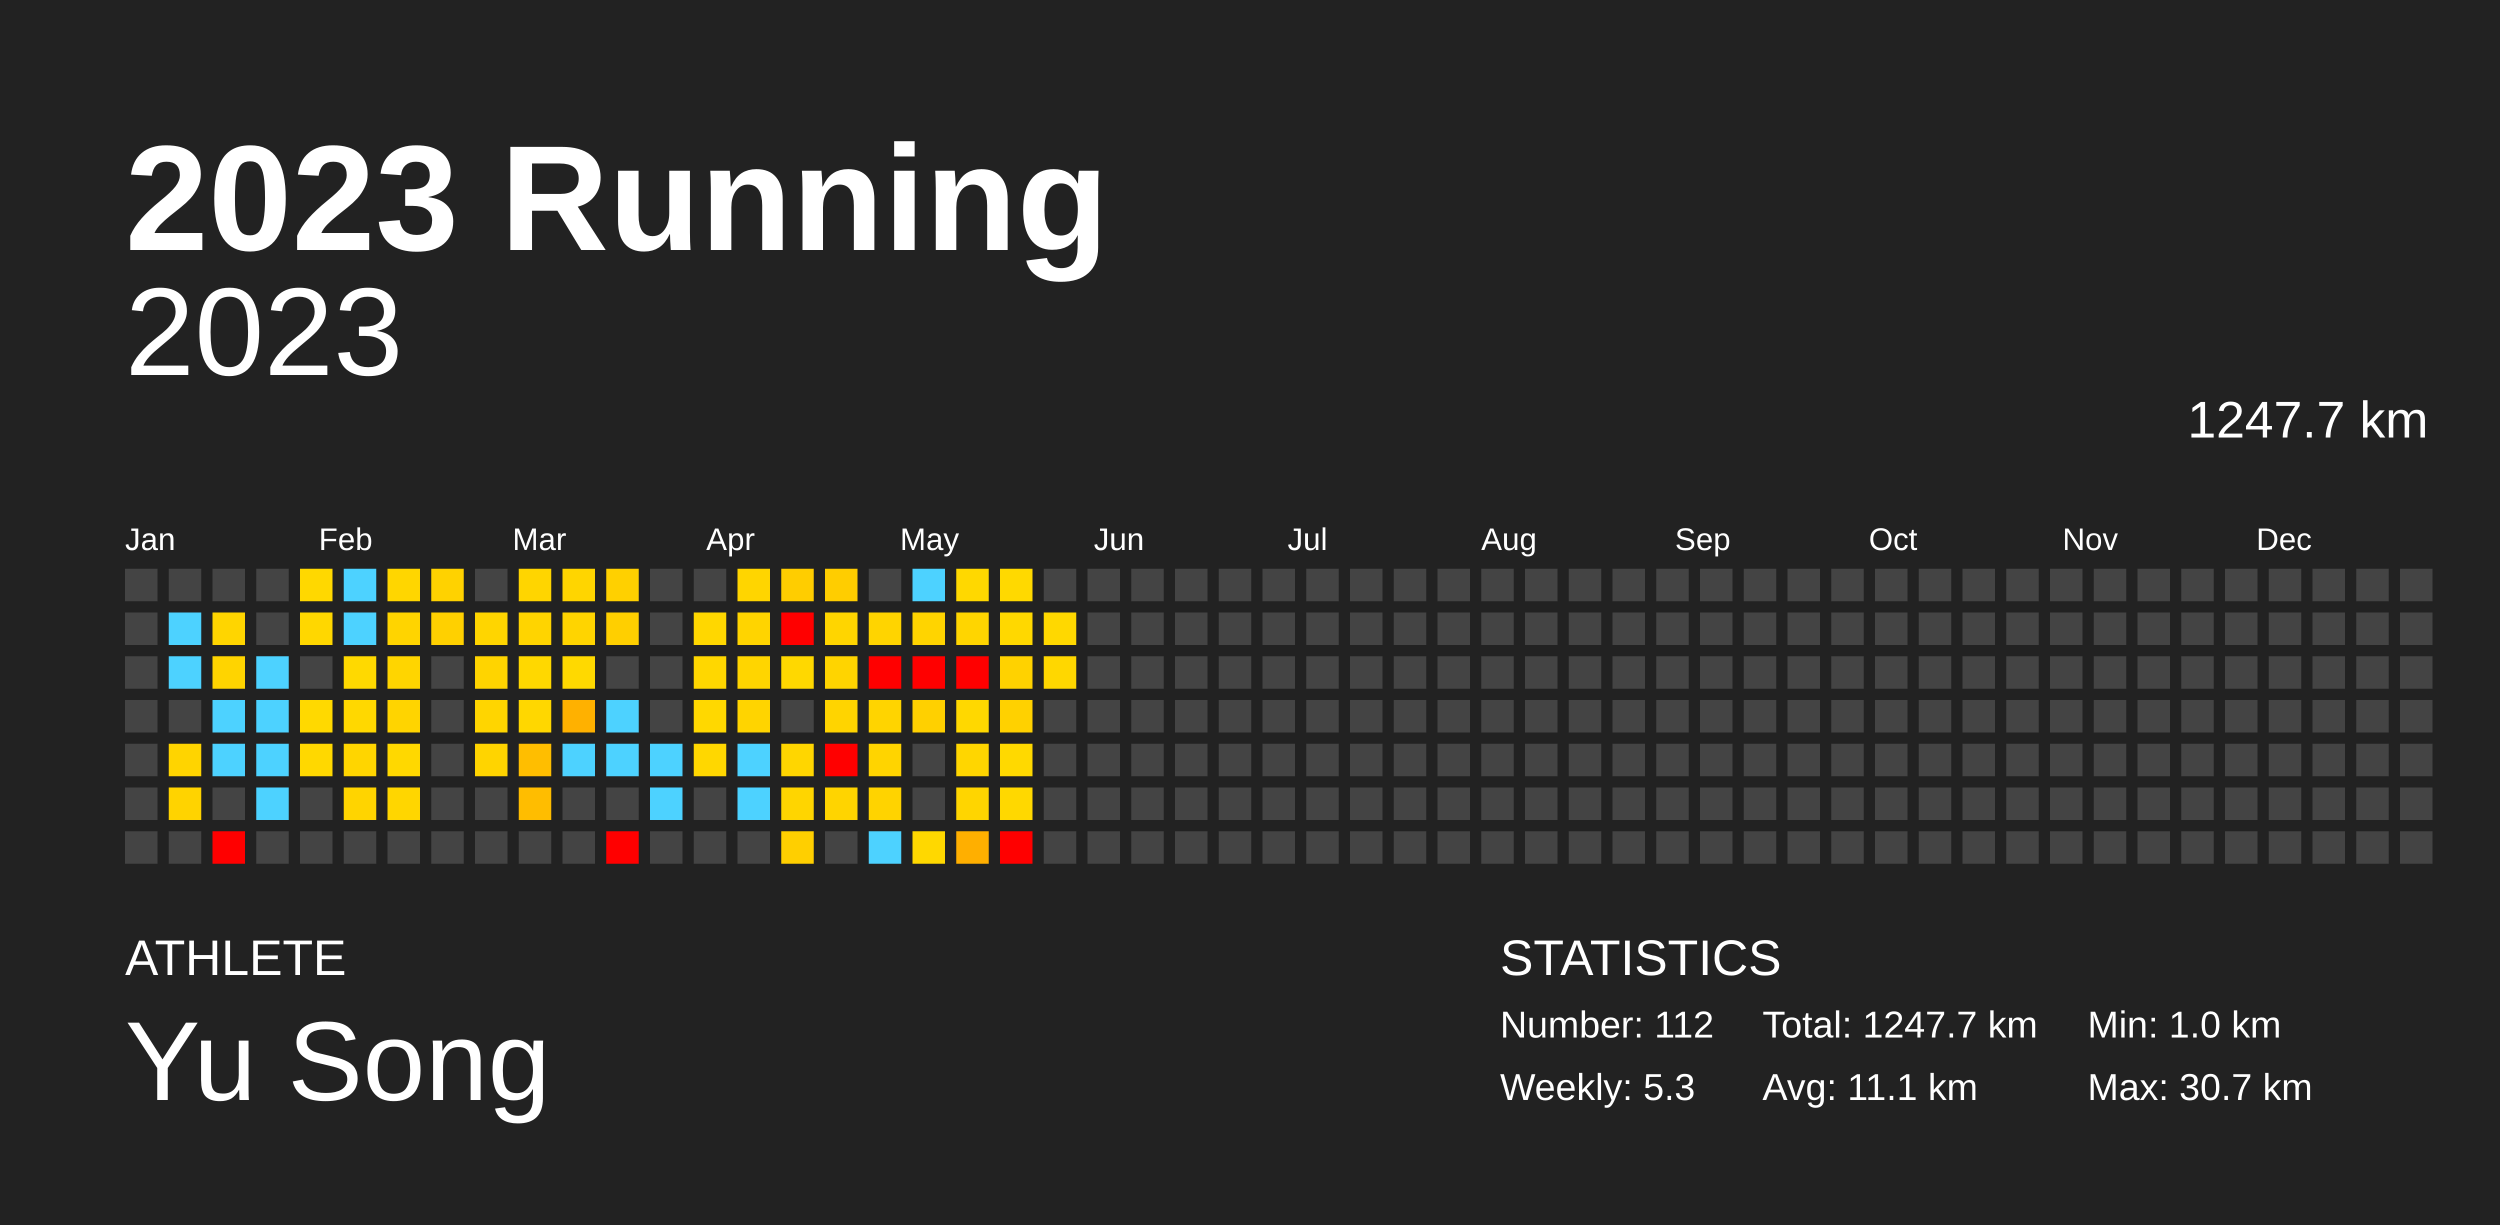
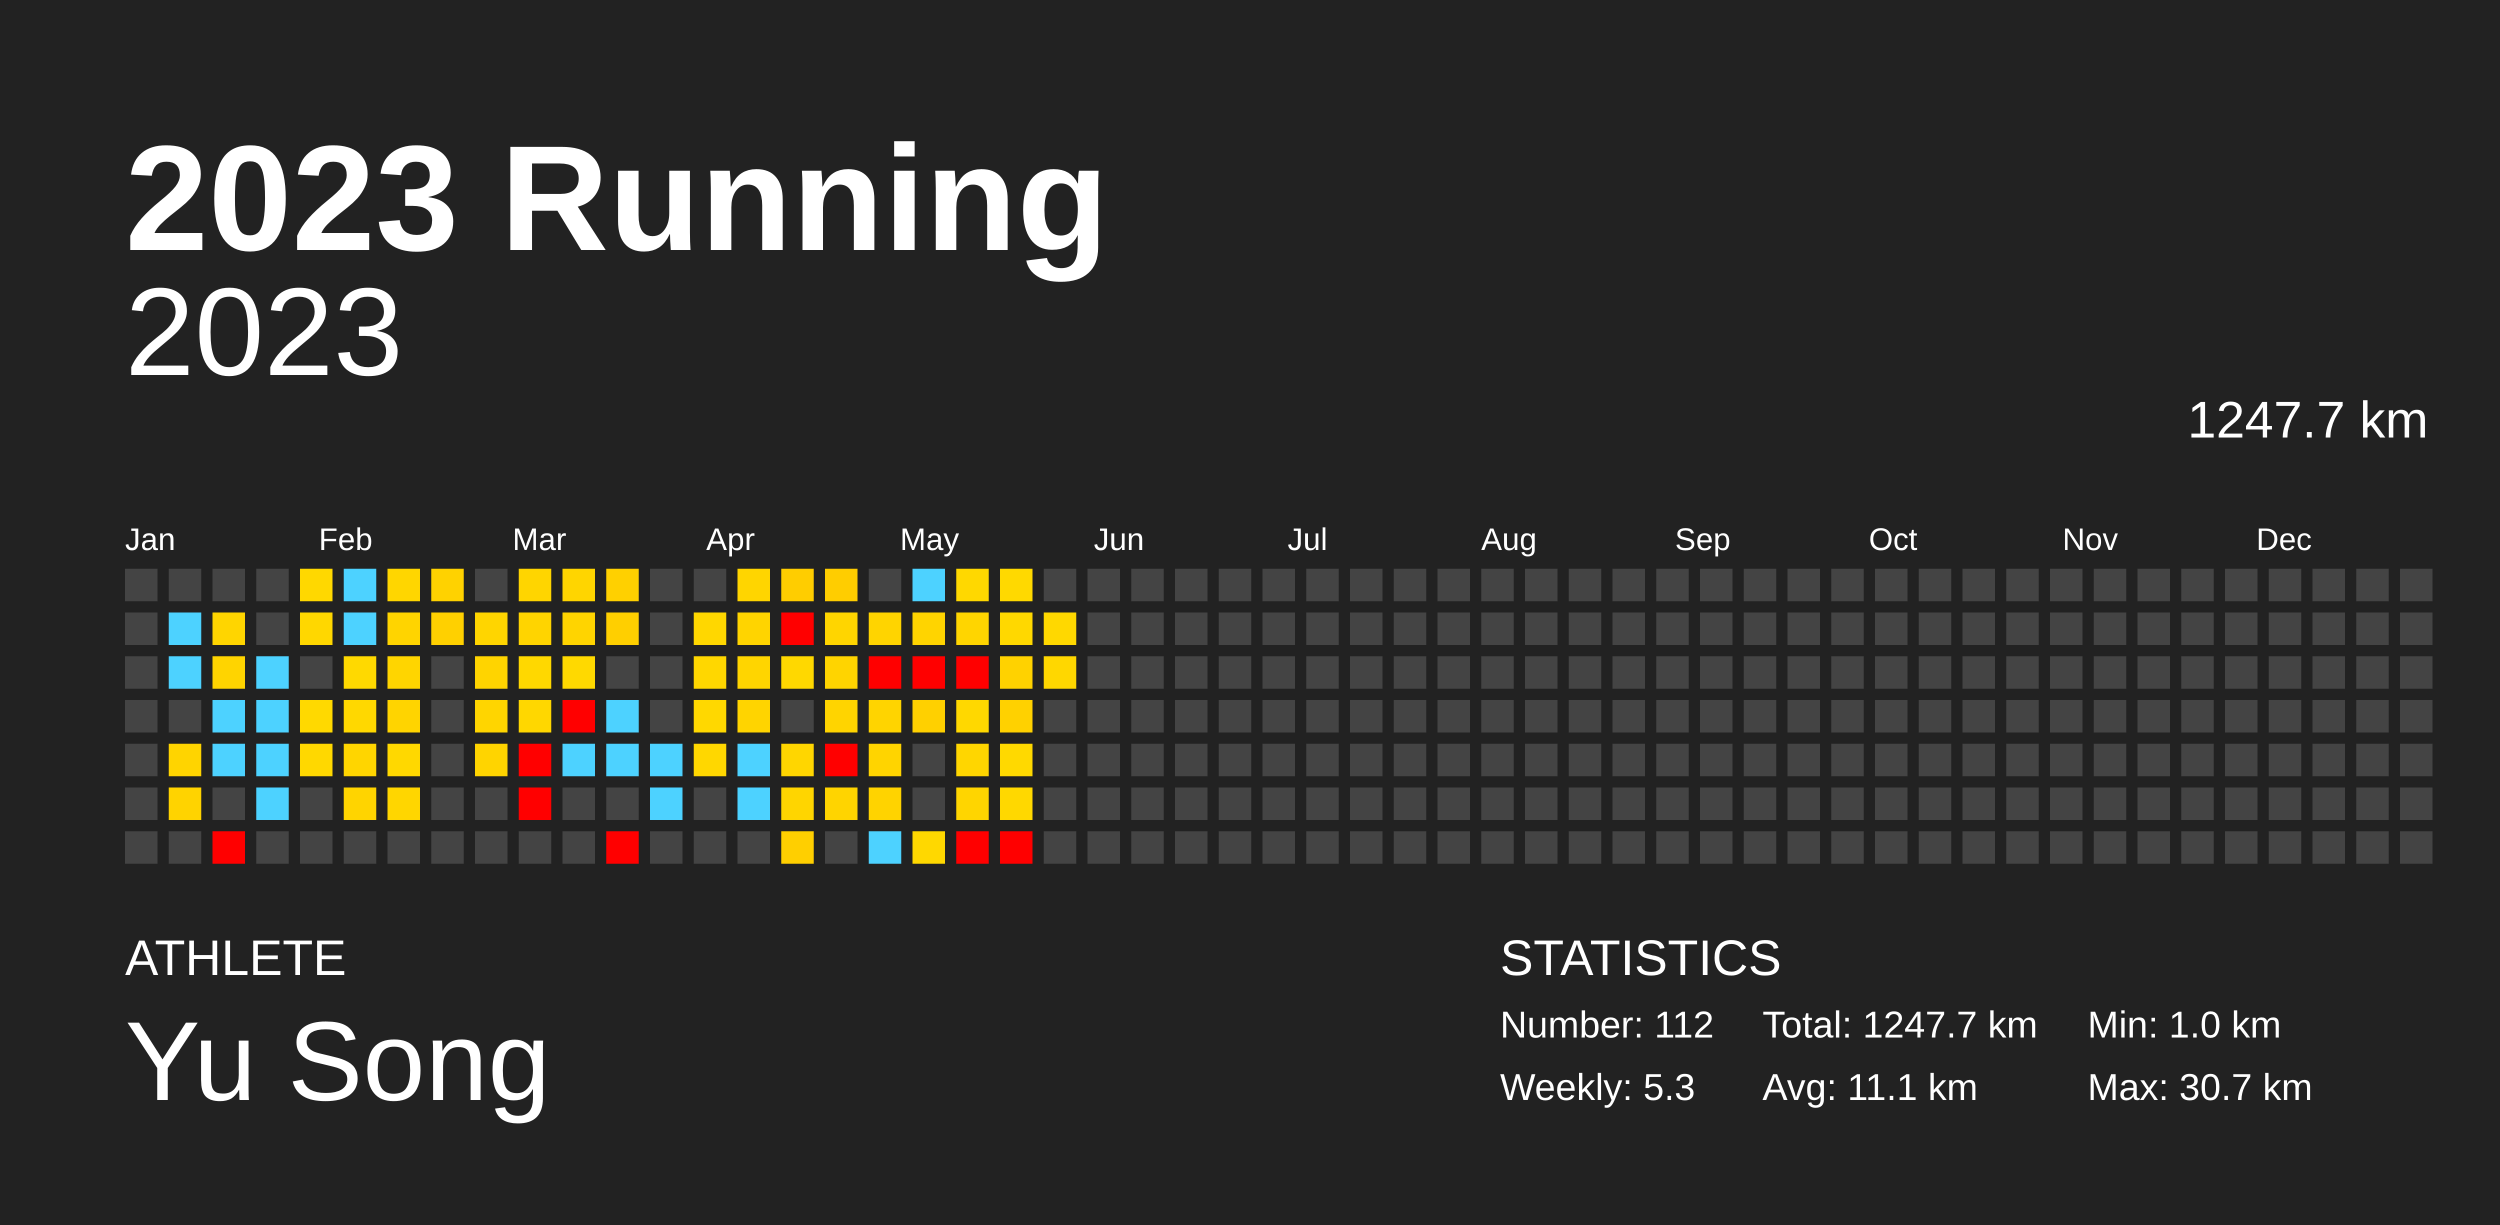
<svg xmlns="http://www.w3.org/2000/svg" baseProfile="full" height="98mm" version="1.1" viewBox="0,0,200,98" width="200mm">
  <defs />
  <rect fill="#222222" height="98" width="200" x="0" y="0" />
  <text fill="#FFFFFF" style="font-size:12px; font-family:Arial; font-weight:bold;" x="10" y="20">2023 Running</text>
  <text fill="#FFFFFF" style="font-size:4px; font-family:Arial" x="10" y="78">ATHLETE</text>
  <text fill="#FFFFFF" style="font-size:9px; font-family:Arial" x="10" y="88">Yu Song</text>
  <text fill="#FFFFFF" style="font-size:4px; font-family:Arial" x="120" y="78">STATISTICS</text>
  <text fill="#FFFFFF" style="font-size:3px; font-family:Arial" x="120" y="83">Number: 112</text>
  <text fill="#FFFFFF" style="font-size:3px; font-family:Arial" x="120" y="88">Weekly: 5.3</text>
  <text fill="#FFFFFF" style="font-size:3px; font-family:Arial" x="141" y="83">Total: 1247.7 km</text>
  <text fill="#FFFFFF" style="font-size:3px; font-family:Arial" x="141" y="88">Avg: 11.1 km</text>
  <text fill="#FFFFFF" style="font-size:3px; font-family:Arial" x="167" y="83">Min: 1.0 km</text>
  <text fill="#FFFFFF" style="font-size:3px; font-family:Arial" x="167" y="88">Max: 30.7 km</text>
  <text alignment-baseline="hanging" fill="#FFFFFF" style="font-size:10.0px; font-family:Arial;" x="10" y="30">2023</text>
  <text alignment-baseline="hanging" fill="#FFFFFF" style="font-size:4.125px; font-family:Arial;" x="175" y="35">1247.7 km</text>
  <text fill="#FFFFFF" style="font-size:2.5px; font-family:Arial" x="10.0" y="44">Jan</text>
  <text fill="#FFFFFF" style="font-size:2.5px; font-family:Arial" x="25.5" y="44">Feb</text>
  <text fill="#FFFFFF" style="font-size:2.5px; font-family:Arial" x="41.0" y="44">Mar</text>
  <text fill="#FFFFFF" style="font-size:2.5px; font-family:Arial" x="56.5" y="44">Apr</text>
  <text fill="#FFFFFF" style="font-size:2.5px; font-family:Arial" x="72.0" y="44">May</text>
  <text fill="#FFFFFF" style="font-size:2.5px; font-family:Arial" x="87.5" y="44">Jun</text>
  <text fill="#FFFFFF" style="font-size:2.5px; font-family:Arial" x="103.0" y="44">Jul</text>
  <text fill="#FFFFFF" style="font-size:2.5px; font-family:Arial" x="118.5" y="44">Aug</text>
  <text fill="#FFFFFF" style="font-size:2.5px; font-family:Arial" x="134.0" y="44">Sep</text>
  <text fill="#FFFFFF" style="font-size:2.5px; font-family:Arial" x="149.5" y="44">Oct</text>
  <text fill="#FFFFFF" style="font-size:2.5px; font-family:Arial" x="165.0" y="44">Nov</text>
  <text fill="#FFFFFF" style="font-size:2.5px; font-family:Arial" x="180.5" y="44">Dec</text>
  <rect fill="#444444" height="2.6" width="2.6" x="10.0" y="45.5" />
  <rect fill="#444444" height="2.6" width="2.6" x="10.0" y="49.0" />
  <rect fill="#444444" height="2.6" width="2.6" x="10.0" y="52.5" />
  <rect fill="#444444" height="2.6" width="2.6" x="10.0" y="56.0" />
  <rect fill="#444444" height="2.6" width="2.6" x="10.0" y="59.5" />
  <rect fill="#444444" height="2.6" width="2.6" x="10.0" y="63.0" />
  <rect fill="#444444" height="2.6" width="2.6" x="10.0" y="66.5" />
  <rect fill="#444444" height="2.6" width="2.6" x="13.5" y="45.5" />
  <rect fill="#4dd2ff" height="2.6" width="2.6" x="13.5" y="49.0" />
  <rect fill="#4dd2ff" height="2.6" width="2.6" x="13.5" y="52.5" />
  <rect fill="#444444" height="2.6" width="2.6" x="13.5" y="56.0" />
  <rect fill="#ffd400" height="2.6" width="2.6" x="13.5" y="59.5" />
  <rect fill="#ffd300" height="2.6" width="2.6" x="13.5" y="63.0" />
  <rect fill="#444444" height="2.6" width="2.6" x="13.5" y="66.5" />
  <rect fill="#444444" height="2.6" width="2.6" x="17.0" y="45.5" />
  <rect fill="#ffd500" height="2.6" width="2.6" x="17.0" y="49.0" />
  <rect fill="#ffd400" height="2.6" width="2.6" x="17.0" y="52.5" />
  <rect fill="#4dd2ff" height="2.6" width="2.6" x="17.0" y="56.0" />
  <rect fill="#4dd2ff" height="2.6" width="2.6" x="17.0" y="59.5" />
  <rect fill="#444444" height="2.6" width="2.6" x="17.0" y="63.0" />
  <rect fill="red" height="2.6" width="2.6" x="17.0" y="66.5" />
  <rect fill="#444444" height="2.6" width="2.6" x="20.5" y="45.5" />
  <rect fill="#444444" height="2.6" width="2.6" x="20.5" y="49.0" />
  <rect fill="#4dd2ff" height="2.6" width="2.6" x="20.5" y="52.5" />
  <rect fill="#4dd2ff" height="2.6" width="2.6" x="20.5" y="56.0" />
  <rect fill="#4dd2ff" height="2.6" width="2.6" x="20.5" y="59.5" />
  <rect fill="#4dd2ff" height="2.6" width="2.6" x="20.5" y="63.0" />
  <rect fill="#444444" height="2.6" width="2.6" x="20.5" y="66.5" />
  <rect fill="#ffd800" height="2.6" width="2.6" x="24.0" y="45.5" />
  <rect fill="#ffd700" height="2.6" width="2.6" x="24.0" y="49.0" />
  <rect fill="#444444" height="2.6" width="2.6" x="24.0" y="52.5" />
  <rect fill="#ffd900" height="2.6" width="2.6" x="24.0" y="56.0" />
  <rect fill="#ffd800" height="2.6" width="2.6" x="24.0" y="59.5" />
  <rect fill="#444444" height="2.6" width="2.6" x="24.0" y="63.0" />
  <rect fill="#444444" height="2.6" width="2.6" x="24.0" y="66.5" />
  <rect fill="#4dd2ff" height="2.6" width="2.6" x="27.5" y="45.5" />
  <rect fill="#4dd2ff" height="2.6" width="2.6" x="27.5" y="49.0" />
  <rect fill="#ffd900" height="2.6" width="2.6" x="27.5" y="52.5" />
  <rect fill="#ffd800" height="2.6" width="2.6" x="27.5" y="56.0" />
  <rect fill="#ffd500" height="2.6" width="2.6" x="27.5" y="59.5" />
  <rect fill="#ffd400" height="2.6" width="2.6" x="27.5" y="63.0" />
  <rect fill="#444444" height="2.6" width="2.6" x="27.5" y="66.5" />
  <rect fill="#ffd600" height="2.6" width="2.6" x="31.0" y="45.5" />
  <rect fill="#ffd400" height="2.6" width="2.6" x="31.0" y="49.0" />
  <rect fill="#ffd500" height="2.6" width="2.6" x="31.0" y="52.5" />
  <rect fill="#ffd400" height="2.6" width="2.6" x="31.0" y="56.0" />
  <rect fill="#ffd800" height="2.6" width="2.6" x="31.0" y="59.5" />
  <rect fill="#ffd600" height="2.6" width="2.6" x="31.0" y="63.0" />
  <rect fill="#444444" height="2.6" width="2.6" x="31.0" y="66.5" />
  <rect fill="#ffd200" height="2.6" width="2.6" x="34.5" y="45.5" />
  <rect fill="#ffd000" height="2.6" width="2.6" x="34.5" y="49.0" />
  <rect fill="#444444" height="2.6" width="2.6" x="34.5" y="52.5" />
  <rect fill="#444444" height="2.6" width="2.6" x="34.5" y="56.0" />
  <rect fill="#444444" height="2.6" width="2.6" x="34.5" y="59.5" />
  <rect fill="#444444" height="2.6" width="2.6" x="34.5" y="63.0" />
  <rect fill="#444444" height="2.6" width="2.6" x="34.5" y="66.5" />
  <rect fill="#444444" height="2.6" width="2.6" x="38.0" y="45.5" />
  <rect fill="#ffd500" height="2.6" width="2.6" x="38.0" y="49.0" />
  <rect fill="#ffd400" height="2.6" width="2.6" x="38.0" y="52.5" />
  <rect fill="#ffd500" height="2.6" width="2.6" x="38.0" y="56.0" />
  <rect fill="#ffd400" height="2.6" width="2.6" x="38.0" y="59.5" />
  <rect fill="#444444" height="2.6" width="2.6" x="38.0" y="63.0" />
  <rect fill="#444444" height="2.6" width="2.6" x="38.0" y="66.5" />
  <rect fill="#ffd500" height="2.6" width="2.6" x="41.5" y="45.5" />
  <rect fill="#ffd400" height="2.6" width="2.6" x="41.5" y="49.0" />
  <rect fill="#ffd800" height="2.6" width="2.6" x="41.5" y="52.5" />
  <rect fill="#ffd700" height="2.6" width="2.6" x="41.5" y="56.0" />
-   <rect fill="#ffbe00" height="2.6" width="2.6" x="41.5" y="59.5" />
-   <rect fill="#ffbd00" height="2.6" width="2.6" x="41.5" y="63.0" />
+   <rect fill="red" height="2.6" width="2.6" x="41.5" y="59.5" />
+   <rect fill="red" height="2.6" width="2.6" x="41.5" y="63.0" />
  <rect fill="#444444" height="2.6" width="2.6" x="41.5" y="66.5" />
  <rect fill="#ffd500" height="2.6" width="2.6" x="45.0" y="45.5" />
  <rect fill="#ffd400" height="2.6" width="2.6" x="45.0" y="49.0" />
  <rect fill="#ffd900" height="2.6" width="2.6" x="45.0" y="52.5" />
-   <rect fill="#ffb100" height="2.6" width="2.6" x="45.0" y="56.0" />
+   <rect fill="red" height="2.6" width="2.6" x="45.0" y="56.0" />
  <rect fill="#4dd2ff" height="2.6" width="2.6" x="45.0" y="59.5" />
  <rect fill="#444444" height="2.6" width="2.6" x="45.0" y="63.0" />
  <rect fill="#444444" height="2.6" width="2.6" x="45.0" y="66.5" />
  <rect fill="#ffd000" height="2.6" width="2.6" x="48.5" y="45.5" />
  <rect fill="#ffcf00" height="2.6" width="2.6" x="48.5" y="49.0" />
  <rect fill="#444444" height="2.6" width="2.6" x="48.5" y="52.5" />
  <rect fill="#4dd2ff" height="2.6" width="2.6" x="48.5" y="56.0" />
  <rect fill="#4dd2ff" height="2.6" width="2.6" x="48.5" y="59.5" />
  <rect fill="#444444" height="2.6" width="2.6" x="48.5" y="63.0" />
  <rect fill="red" height="2.6" width="2.6" x="48.5" y="66.5" />
  <rect fill="#444444" height="2.6" width="2.6" x="52.0" y="45.5" />
  <rect fill="#444444" height="2.6" width="2.6" x="52.0" y="49.0" />
  <rect fill="#444444" height="2.6" width="2.6" x="52.0" y="52.5" />
  <rect fill="#444444" height="2.6" width="2.6" x="52.0" y="56.0" />
  <rect fill="#4dd2ff" height="2.6" width="2.6" x="52.0" y="59.5" />
  <rect fill="#4dd2ff" height="2.6" width="2.6" x="52.0" y="63.0" />
  <rect fill="#444444" height="2.6" width="2.6" x="52.0" y="66.5" />
  <rect fill="#444444" height="2.6" width="2.6" x="55.5" y="45.5" />
  <rect fill="#ffd700" height="2.6" width="2.6" x="55.5" y="49.0" />
  <rect fill="#ffd700" height="2.6" width="2.6" x="55.5" y="52.5" />
  <rect fill="#ffd800" height="2.6" width="2.6" x="55.5" y="56.0" />
  <rect fill="#ffd700" height="2.6" width="2.6" x="55.5" y="59.5" />
  <rect fill="#444444" height="2.6" width="2.6" x="55.5" y="63.0" />
  <rect fill="#444444" height="2.6" width="2.6" x="55.5" y="66.5" />
  <rect fill="#ffd500" height="2.6" width="2.6" x="59.0" y="45.5" />
  <rect fill="#ffd400" height="2.6" width="2.6" x="59.0" y="49.0" />
  <rect fill="#ffd500" height="2.6" width="2.6" x="59.0" y="52.5" />
  <rect fill="#ffd400" height="2.6" width="2.6" x="59.0" y="56.0" />
  <rect fill="#4dd2ff" height="2.6" width="2.6" x="59.0" y="59.5" />
  <rect fill="#4dd2ff" height="2.6" width="2.6" x="59.0" y="63.0" />
  <rect fill="#444444" height="2.6" width="2.6" x="59.0" y="66.5" />
  <rect fill="#ffcd00" height="2.6" width="2.6" x="62.5" y="45.5" />
  <rect fill="red" height="2.6" width="2.6" x="62.5" y="49.0" />
  <rect fill="#ffd800" height="2.6" width="2.6" x="62.5" y="52.5" />
  <rect fill="#444444" height="2.6" width="2.6" x="62.5" y="56.0" />
  <rect fill="#ffd600" height="2.6" width="2.6" x="62.5" y="59.5" />
  <rect fill="#ffd500" height="2.6" width="2.6" x="62.5" y="63.0" />
  <rect fill="#ffcf00" height="2.6" width="2.6" x="62.5" y="66.5" />
  <rect fill="#ffcd00" height="2.6" width="2.6" x="66.0" y="45.5" />
  <rect fill="#ffd500" height="2.6" width="2.6" x="66.0" y="49.0" />
  <rect fill="#ffd400" height="2.6" width="2.6" x="66.0" y="52.5" />
  <rect fill="#ffd400" height="2.6" width="2.6" x="66.0" y="56.0" />
  <rect fill="red" height="2.6" width="2.6" x="66.0" y="59.5" />
  <rect fill="#ffd400" height="2.6" width="2.6" x="66.0" y="63.0" />
  <rect fill="#444444" height="2.6" width="2.6" x="66.0" y="66.5" />
  <rect fill="#444444" height="2.6" width="2.6" x="69.5" y="45.5" />
  <rect fill="#ffd400" height="2.6" width="2.6" x="69.5" y="49.0" />
  <rect fill="red" height="2.6" width="2.6" x="69.5" y="52.5" />
  <rect fill="#ffd400" height="2.6" width="2.6" x="69.5" y="56.0" />
  <rect fill="#ffd400" height="2.6" width="2.6" x="69.5" y="59.5" />
  <rect fill="#ffd300" height="2.6" width="2.6" x="69.5" y="63.0" />
  <rect fill="#4dd2ff" height="2.6" width="2.6" x="69.5" y="66.5" />
  <rect fill="#4dd2ff" height="2.6" width="2.6" x="73.0" y="45.5" />
  <rect fill="#ffd400" height="2.6" width="2.6" x="73.0" y="49.0" />
  <rect fill="red" height="2.6" width="2.6" x="73.0" y="52.5" />
  <rect fill="#ffd000" height="2.6" width="2.6" x="73.0" y="56.0" />
  <rect fill="#444444" height="2.6" width="2.6" x="73.0" y="59.5" />
  <rect fill="#444444" height="2.6" width="2.6" x="73.0" y="63.0" />
  <rect fill="#ffd800" height="2.6" width="2.6" x="73.0" y="66.5" />
  <rect fill="#ffd800" height="2.6" width="2.6" x="76.5" y="45.5" />
  <rect fill="#ffd500" height="2.6" width="2.6" x="76.5" y="49.0" />
  <rect fill="red" height="2.6" width="2.6" x="76.5" y="52.5" />
  <rect fill="#ffd800" height="2.6" width="2.6" x="76.5" y="56.0" />
  <rect fill="#ffd600" height="2.6" width="2.6" x="76.5" y="59.5" />
  <rect fill="#ffd500" height="2.6" width="2.6" x="76.5" y="63.0" />
-   <rect fill="#ffaf00" height="2.6" width="2.6" x="76.5" y="66.5" />
+   <rect fill="red" height="2.6" width="2.6" x="76.5" y="66.5" />
  <rect fill="#ffd900" height="2.6" width="2.6" x="80.0" y="45.5" />
  <rect fill="#ffd800" height="2.6" width="2.6" x="80.0" y="49.0" />
  <rect fill="#ffd200" height="2.6" width="2.6" x="80.0" y="52.5" />
  <rect fill="#ffd100" height="2.6" width="2.6" x="80.0" y="56.0" />
  <rect fill="#ffd900" height="2.6" width="2.6" x="80.0" y="59.5" />
  <rect fill="#ffd800" height="2.6" width="2.6" x="80.0" y="63.0" />
  <rect fill="red" height="2.6" width="2.6" x="80.0" y="66.5" />
  <rect fill="#444444" height="2.6" width="2.6" x="83.5" y="45.5" />
  <rect fill="#ffd800" height="2.6" width="2.6" x="83.5" y="49.0" />
  <rect fill="#ffd700" height="2.6" width="2.6" x="83.5" y="52.5" />
  <rect fill="#444444" height="2.6" width="2.6" x="83.5" y="56.0" />
  <rect fill="#444444" height="2.6" width="2.6" x="83.5" y="59.5" />
  <rect fill="#444444" height="2.6" width="2.6" x="83.5" y="63.0" />
  <rect fill="#444444" height="2.6" width="2.6" x="83.5" y="66.5" />
  <rect fill="#444444" height="2.6" width="2.6" x="87.0" y="45.5" />
  <rect fill="#444444" height="2.6" width="2.6" x="87.0" y="49.0" />
  <rect fill="#444444" height="2.6" width="2.6" x="87.0" y="52.5" />
  <rect fill="#444444" height="2.6" width="2.6" x="87.0" y="56.0" />
  <rect fill="#444444" height="2.6" width="2.6" x="87.0" y="59.5" />
  <rect fill="#444444" height="2.6" width="2.6" x="87.0" y="63.0" />
  <rect fill="#444444" height="2.6" width="2.6" x="87.0" y="66.5" />
  <rect fill="#444444" height="2.6" width="2.6" x="90.5" y="45.5" />
  <rect fill="#444444" height="2.6" width="2.6" x="90.5" y="49.0" />
  <rect fill="#444444" height="2.6" width="2.6" x="90.5" y="52.5" />
  <rect fill="#444444" height="2.6" width="2.6" x="90.5" y="56.0" />
  <rect fill="#444444" height="2.6" width="2.6" x="90.5" y="59.5" />
  <rect fill="#444444" height="2.6" width="2.6" x="90.5" y="63.0" />
  <rect fill="#444444" height="2.6" width="2.6" x="90.5" y="66.5" />
  <rect fill="#444444" height="2.6" width="2.6" x="94.0" y="45.5" />
  <rect fill="#444444" height="2.6" width="2.6" x="94.0" y="49.0" />
  <rect fill="#444444" height="2.6" width="2.6" x="94.0" y="52.5" />
  <rect fill="#444444" height="2.6" width="2.6" x="94.0" y="56.0" />
  <rect fill="#444444" height="2.6" width="2.6" x="94.0" y="59.5" />
  <rect fill="#444444" height="2.6" width="2.6" x="94.0" y="63.0" />
  <rect fill="#444444" height="2.6" width="2.6" x="94.0" y="66.5" />
  <rect fill="#444444" height="2.6" width="2.6" x="97.5" y="45.5" />
  <rect fill="#444444" height="2.6" width="2.6" x="97.5" y="49.0" />
  <rect fill="#444444" height="2.6" width="2.6" x="97.5" y="52.5" />
  <rect fill="#444444" height="2.6" width="2.6" x="97.5" y="56.0" />
  <rect fill="#444444" height="2.6" width="2.6" x="97.5" y="59.5" />
  <rect fill="#444444" height="2.6" width="2.6" x="97.5" y="63.0" />
  <rect fill="#444444" height="2.6" width="2.6" x="97.5" y="66.5" />
  <rect fill="#444444" height="2.6" width="2.6" x="101.0" y="45.5" />
  <rect fill="#444444" height="2.6" width="2.6" x="101.0" y="49.0" />
  <rect fill="#444444" height="2.6" width="2.6" x="101.0" y="52.5" />
  <rect fill="#444444" height="2.6" width="2.6" x="101.0" y="56.0" />
  <rect fill="#444444" height="2.6" width="2.6" x="101.0" y="59.5" />
  <rect fill="#444444" height="2.6" width="2.6" x="101.0" y="63.0" />
  <rect fill="#444444" height="2.6" width="2.6" x="101.0" y="66.5" />
  <rect fill="#444444" height="2.6" width="2.6" x="104.5" y="45.5" />
  <rect fill="#444444" height="2.6" width="2.6" x="104.5" y="49.0" />
  <rect fill="#444444" height="2.6" width="2.6" x="104.5" y="52.5" />
  <rect fill="#444444" height="2.6" width="2.6" x="104.5" y="56.0" />
  <rect fill="#444444" height="2.6" width="2.6" x="104.5" y="59.5" />
  <rect fill="#444444" height="2.6" width="2.6" x="104.5" y="63.0" />
  <rect fill="#444444" height="2.6" width="2.6" x="104.5" y="66.5" />
  <rect fill="#444444" height="2.6" width="2.6" x="108.0" y="45.5" />
  <rect fill="#444444" height="2.6" width="2.6" x="108.0" y="49.0" />
  <rect fill="#444444" height="2.6" width="2.6" x="108.0" y="52.5" />
  <rect fill="#444444" height="2.6" width="2.6" x="108.0" y="56.0" />
  <rect fill="#444444" height="2.6" width="2.6" x="108.0" y="59.5" />
  <rect fill="#444444" height="2.6" width="2.6" x="108.0" y="63.0" />
  <rect fill="#444444" height="2.6" width="2.6" x="108.0" y="66.5" />
  <rect fill="#444444" height="2.6" width="2.6" x="111.5" y="45.5" />
  <rect fill="#444444" height="2.6" width="2.6" x="111.5" y="49.0" />
  <rect fill="#444444" height="2.6" width="2.6" x="111.5" y="52.5" />
  <rect fill="#444444" height="2.6" width="2.6" x="111.5" y="56.0" />
  <rect fill="#444444" height="2.6" width="2.6" x="111.5" y="59.5" />
  <rect fill="#444444" height="2.6" width="2.6" x="111.5" y="63.0" />
  <rect fill="#444444" height="2.6" width="2.6" x="111.5" y="66.5" />
  <rect fill="#444444" height="2.6" width="2.6" x="115.0" y="45.5" />
  <rect fill="#444444" height="2.6" width="2.6" x="115.0" y="49.0" />
  <rect fill="#444444" height="2.6" width="2.6" x="115.0" y="52.5" />
  <rect fill="#444444" height="2.6" width="2.6" x="115.0" y="56.0" />
  <rect fill="#444444" height="2.6" width="2.6" x="115.0" y="59.5" />
  <rect fill="#444444" height="2.6" width="2.6" x="115.0" y="63.0" />
  <rect fill="#444444" height="2.6" width="2.6" x="115.0" y="66.5" />
  <rect fill="#444444" height="2.6" width="2.6" x="118.5" y="45.5" />
  <rect fill="#444444" height="2.6" width="2.6" x="118.5" y="49.0" />
  <rect fill="#444444" height="2.6" width="2.6" x="118.5" y="52.5" />
  <rect fill="#444444" height="2.6" width="2.6" x="118.5" y="56.0" />
  <rect fill="#444444" height="2.6" width="2.6" x="118.5" y="59.5" />
  <rect fill="#444444" height="2.6" width="2.6" x="118.5" y="63.0" />
  <rect fill="#444444" height="2.6" width="2.6" x="118.5" y="66.5" />
  <rect fill="#444444" height="2.6" width="2.6" x="122.0" y="45.5" />
  <rect fill="#444444" height="2.6" width="2.6" x="122.0" y="49.0" />
  <rect fill="#444444" height="2.6" width="2.6" x="122.0" y="52.5" />
  <rect fill="#444444" height="2.6" width="2.6" x="122.0" y="56.0" />
  <rect fill="#444444" height="2.6" width="2.6" x="122.0" y="59.5" />
  <rect fill="#444444" height="2.6" width="2.6" x="122.0" y="63.0" />
  <rect fill="#444444" height="2.6" width="2.6" x="122.0" y="66.5" />
  <rect fill="#444444" height="2.6" width="2.6" x="125.5" y="45.5" />
  <rect fill="#444444" height="2.6" width="2.6" x="125.5" y="49.0" />
  <rect fill="#444444" height="2.6" width="2.6" x="125.5" y="52.5" />
  <rect fill="#444444" height="2.6" width="2.6" x="125.5" y="56.0" />
  <rect fill="#444444" height="2.6" width="2.6" x="125.5" y="59.5" />
  <rect fill="#444444" height="2.6" width="2.6" x="125.5" y="63.0" />
  <rect fill="#444444" height="2.6" width="2.6" x="125.5" y="66.5" />
  <rect fill="#444444" height="2.6" width="2.6" x="129.0" y="45.5" />
  <rect fill="#444444" height="2.6" width="2.6" x="129.0" y="49.0" />
  <rect fill="#444444" height="2.6" width="2.6" x="129.0" y="52.5" />
  <rect fill="#444444" height="2.6" width="2.6" x="129.0" y="56.0" />
  <rect fill="#444444" height="2.6" width="2.6" x="129.0" y="59.5" />
  <rect fill="#444444" height="2.6" width="2.6" x="129.0" y="63.0" />
  <rect fill="#444444" height="2.6" width="2.6" x="129.0" y="66.5" />
  <rect fill="#444444" height="2.6" width="2.6" x="132.5" y="45.5" />
  <rect fill="#444444" height="2.6" width="2.6" x="132.5" y="49.0" />
  <rect fill="#444444" height="2.6" width="2.6" x="132.5" y="52.5" />
  <rect fill="#444444" height="2.6" width="2.6" x="132.5" y="56.0" />
  <rect fill="#444444" height="2.6" width="2.6" x="132.5" y="59.5" />
  <rect fill="#444444" height="2.6" width="2.6" x="132.5" y="63.0" />
  <rect fill="#444444" height="2.6" width="2.6" x="132.5" y="66.5" />
  <rect fill="#444444" height="2.6" width="2.6" x="136.0" y="45.5" />
  <rect fill="#444444" height="2.6" width="2.6" x="136.0" y="49.0" />
  <rect fill="#444444" height="2.6" width="2.6" x="136.0" y="52.5" />
  <rect fill="#444444" height="2.6" width="2.6" x="136.0" y="56.0" />
  <rect fill="#444444" height="2.6" width="2.6" x="136.0" y="59.5" />
  <rect fill="#444444" height="2.6" width="2.6" x="136.0" y="63.0" />
  <rect fill="#444444" height="2.6" width="2.6" x="136.0" y="66.5" />
  <rect fill="#444444" height="2.6" width="2.6" x="139.5" y="45.5" />
  <rect fill="#444444" height="2.6" width="2.6" x="139.5" y="49.0" />
  <rect fill="#444444" height="2.6" width="2.6" x="139.5" y="52.5" />
  <rect fill="#444444" height="2.6" width="2.6" x="139.5" y="56.0" />
  <rect fill="#444444" height="2.6" width="2.6" x="139.5" y="59.5" />
  <rect fill="#444444" height="2.6" width="2.6" x="139.5" y="63.0" />
  <rect fill="#444444" height="2.6" width="2.6" x="139.5" y="66.5" />
  <rect fill="#444444" height="2.6" width="2.6" x="143.0" y="45.5" />
  <rect fill="#444444" height="2.6" width="2.6" x="143.0" y="49.0" />
  <rect fill="#444444" height="2.6" width="2.6" x="143.0" y="52.5" />
  <rect fill="#444444" height="2.6" width="2.6" x="143.0" y="56.0" />
  <rect fill="#444444" height="2.6" width="2.6" x="143.0" y="59.5" />
  <rect fill="#444444" height="2.6" width="2.6" x="143.0" y="63.0" />
  <rect fill="#444444" height="2.6" width="2.6" x="143.0" y="66.5" />
  <rect fill="#444444" height="2.6" width="2.6" x="146.5" y="45.5" />
  <rect fill="#444444" height="2.6" width="2.6" x="146.5" y="49.0" />
  <rect fill="#444444" height="2.6" width="2.6" x="146.5" y="52.5" />
  <rect fill="#444444" height="2.6" width="2.6" x="146.5" y="56.0" />
  <rect fill="#444444" height="2.6" width="2.6" x="146.5" y="59.5" />
  <rect fill="#444444" height="2.6" width="2.6" x="146.5" y="63.0" />
  <rect fill="#444444" height="2.6" width="2.6" x="146.5" y="66.5" />
  <rect fill="#444444" height="2.6" width="2.6" x="150.0" y="45.5" />
  <rect fill="#444444" height="2.6" width="2.6" x="150.0" y="49.0" />
  <rect fill="#444444" height="2.6" width="2.6" x="150.0" y="52.5" />
  <rect fill="#444444" height="2.6" width="2.6" x="150.0" y="56.0" />
  <rect fill="#444444" height="2.6" width="2.6" x="150.0" y="59.5" />
  <rect fill="#444444" height="2.6" width="2.6" x="150.0" y="63.0" />
  <rect fill="#444444" height="2.6" width="2.6" x="150.0" y="66.5" />
  <rect fill="#444444" height="2.6" width="2.6" x="153.5" y="45.5" />
  <rect fill="#444444" height="2.6" width="2.6" x="153.5" y="49.0" />
  <rect fill="#444444" height="2.6" width="2.6" x="153.5" y="52.5" />
  <rect fill="#444444" height="2.6" width="2.6" x="153.5" y="56.0" />
  <rect fill="#444444" height="2.6" width="2.6" x="153.5" y="59.5" />
  <rect fill="#444444" height="2.6" width="2.6" x="153.5" y="63.0" />
  <rect fill="#444444" height="2.6" width="2.6" x="153.5" y="66.5" />
  <rect fill="#444444" height="2.6" width="2.6" x="157.0" y="45.5" />
  <rect fill="#444444" height="2.6" width="2.6" x="157.0" y="49.0" />
  <rect fill="#444444" height="2.6" width="2.6" x="157.0" y="52.5" />
  <rect fill="#444444" height="2.6" width="2.6" x="157.0" y="56.0" />
  <rect fill="#444444" height="2.6" width="2.6" x="157.0" y="59.5" />
  <rect fill="#444444" height="2.6" width="2.6" x="157.0" y="63.0" />
  <rect fill="#444444" height="2.6" width="2.6" x="157.0" y="66.5" />
  <rect fill="#444444" height="2.6" width="2.6" x="160.5" y="45.5" />
  <rect fill="#444444" height="2.6" width="2.6" x="160.5" y="49.0" />
  <rect fill="#444444" height="2.6" width="2.6" x="160.5" y="52.5" />
  <rect fill="#444444" height="2.6" width="2.6" x="160.5" y="56.0" />
  <rect fill="#444444" height="2.6" width="2.6" x="160.5" y="59.5" />
  <rect fill="#444444" height="2.6" width="2.6" x="160.5" y="63.0" />
  <rect fill="#444444" height="2.6" width="2.6" x="160.5" y="66.5" />
  <rect fill="#444444" height="2.6" width="2.6" x="164.0" y="45.5" />
  <rect fill="#444444" height="2.6" width="2.6" x="164.0" y="49.0" />
  <rect fill="#444444" height="2.6" width="2.6" x="164.0" y="52.5" />
  <rect fill="#444444" height="2.6" width="2.6" x="164.0" y="56.0" />
  <rect fill="#444444" height="2.6" width="2.6" x="164.0" y="59.5" />
  <rect fill="#444444" height="2.6" width="2.6" x="164.0" y="63.0" />
  <rect fill="#444444" height="2.6" width="2.6" x="164.0" y="66.5" />
  <rect fill="#444444" height="2.6" width="2.6" x="167.5" y="45.5" />
  <rect fill="#444444" height="2.6" width="2.6" x="167.5" y="49.0" />
  <rect fill="#444444" height="2.6" width="2.6" x="167.5" y="52.5" />
  <rect fill="#444444" height="2.6" width="2.6" x="167.5" y="56.0" />
  <rect fill="#444444" height="2.6" width="2.6" x="167.5" y="59.5" />
  <rect fill="#444444" height="2.6" width="2.6" x="167.5" y="63.0" />
  <rect fill="#444444" height="2.6" width="2.6" x="167.5" y="66.5" />
  <rect fill="#444444" height="2.6" width="2.6" x="171.0" y="45.5" />
  <rect fill="#444444" height="2.6" width="2.6" x="171.0" y="49.0" />
  <rect fill="#444444" height="2.6" width="2.6" x="171.0" y="52.5" />
  <rect fill="#444444" height="2.6" width="2.6" x="171.0" y="56.0" />
  <rect fill="#444444" height="2.6" width="2.6" x="171.0" y="59.5" />
  <rect fill="#444444" height="2.6" width="2.6" x="171.0" y="63.0" />
  <rect fill="#444444" height="2.6" width="2.6" x="171.0" y="66.5" />
  <rect fill="#444444" height="2.6" width="2.6" x="174.5" y="45.5" />
  <rect fill="#444444" height="2.6" width="2.6" x="174.5" y="49.0" />
  <rect fill="#444444" height="2.6" width="2.6" x="174.5" y="52.5" />
  <rect fill="#444444" height="2.6" width="2.6" x="174.5" y="56.0" />
  <rect fill="#444444" height="2.6" width="2.6" x="174.5" y="59.5" />
  <rect fill="#444444" height="2.6" width="2.6" x="174.5" y="63.0" />
  <rect fill="#444444" height="2.6" width="2.6" x="174.5" y="66.5" />
  <rect fill="#444444" height="2.6" width="2.6" x="178.0" y="45.5" />
  <rect fill="#444444" height="2.6" width="2.6" x="178.0" y="49.0" />
  <rect fill="#444444" height="2.6" width="2.6" x="178.0" y="52.5" />
  <rect fill="#444444" height="2.6" width="2.6" x="178.0" y="56.0" />
  <rect fill="#444444" height="2.6" width="2.6" x="178.0" y="59.5" />
  <rect fill="#444444" height="2.6" width="2.6" x="178.0" y="63.0" />
  <rect fill="#444444" height="2.6" width="2.6" x="178.0" y="66.5" />
  <rect fill="#444444" height="2.6" width="2.6" x="181.5" y="45.5" />
  <rect fill="#444444" height="2.6" width="2.6" x="181.5" y="49.0" />
  <rect fill="#444444" height="2.6" width="2.6" x="181.5" y="52.5" />
  <rect fill="#444444" height="2.6" width="2.6" x="181.5" y="56.0" />
  <rect fill="#444444" height="2.6" width="2.6" x="181.5" y="59.5" />
  <rect fill="#444444" height="2.6" width="2.6" x="181.5" y="63.0" />
  <rect fill="#444444" height="2.6" width="2.6" x="181.5" y="66.5" />
  <rect fill="#444444" height="2.6" width="2.6" x="185.0" y="45.5" />
  <rect fill="#444444" height="2.6" width="2.6" x="185.0" y="49.0" />
  <rect fill="#444444" height="2.6" width="2.6" x="185.0" y="52.5" />
  <rect fill="#444444" height="2.6" width="2.6" x="185.0" y="56.0" />
  <rect fill="#444444" height="2.6" width="2.6" x="185.0" y="59.5" />
  <rect fill="#444444" height="2.6" width="2.6" x="185.0" y="63.0" />
  <rect fill="#444444" height="2.6" width="2.6" x="185.0" y="66.5" />
  <rect fill="#444444" height="2.6" width="2.6" x="188.5" y="45.5" />
  <rect fill="#444444" height="2.6" width="2.6" x="188.5" y="49.0" />
  <rect fill="#444444" height="2.6" width="2.6" x="188.5" y="52.5" />
  <rect fill="#444444" height="2.6" width="2.6" x="188.5" y="56.0" />
  <rect fill="#444444" height="2.6" width="2.6" x="188.5" y="59.5" />
  <rect fill="#444444" height="2.6" width="2.6" x="188.5" y="63.0" />
  <rect fill="#444444" height="2.6" width="2.6" x="188.5" y="66.5" />
  <rect fill="#444444" height="2.6" width="2.6" x="192.0" y="45.5" />
  <rect fill="#444444" height="2.6" width="2.6" x="192.0" y="49.0" />
  <rect fill="#444444" height="2.6" width="2.6" x="192.0" y="52.5" />
  <rect fill="#444444" height="2.6" width="2.6" x="192.0" y="56.0" />
  <rect fill="#444444" height="2.6" width="2.6" x="192.0" y="59.5" />
  <rect fill="#444444" height="2.6" width="2.6" x="192.0" y="63.0" />
  <rect fill="#444444" height="2.6" width="2.6" x="192.0" y="66.5" />
</svg>
